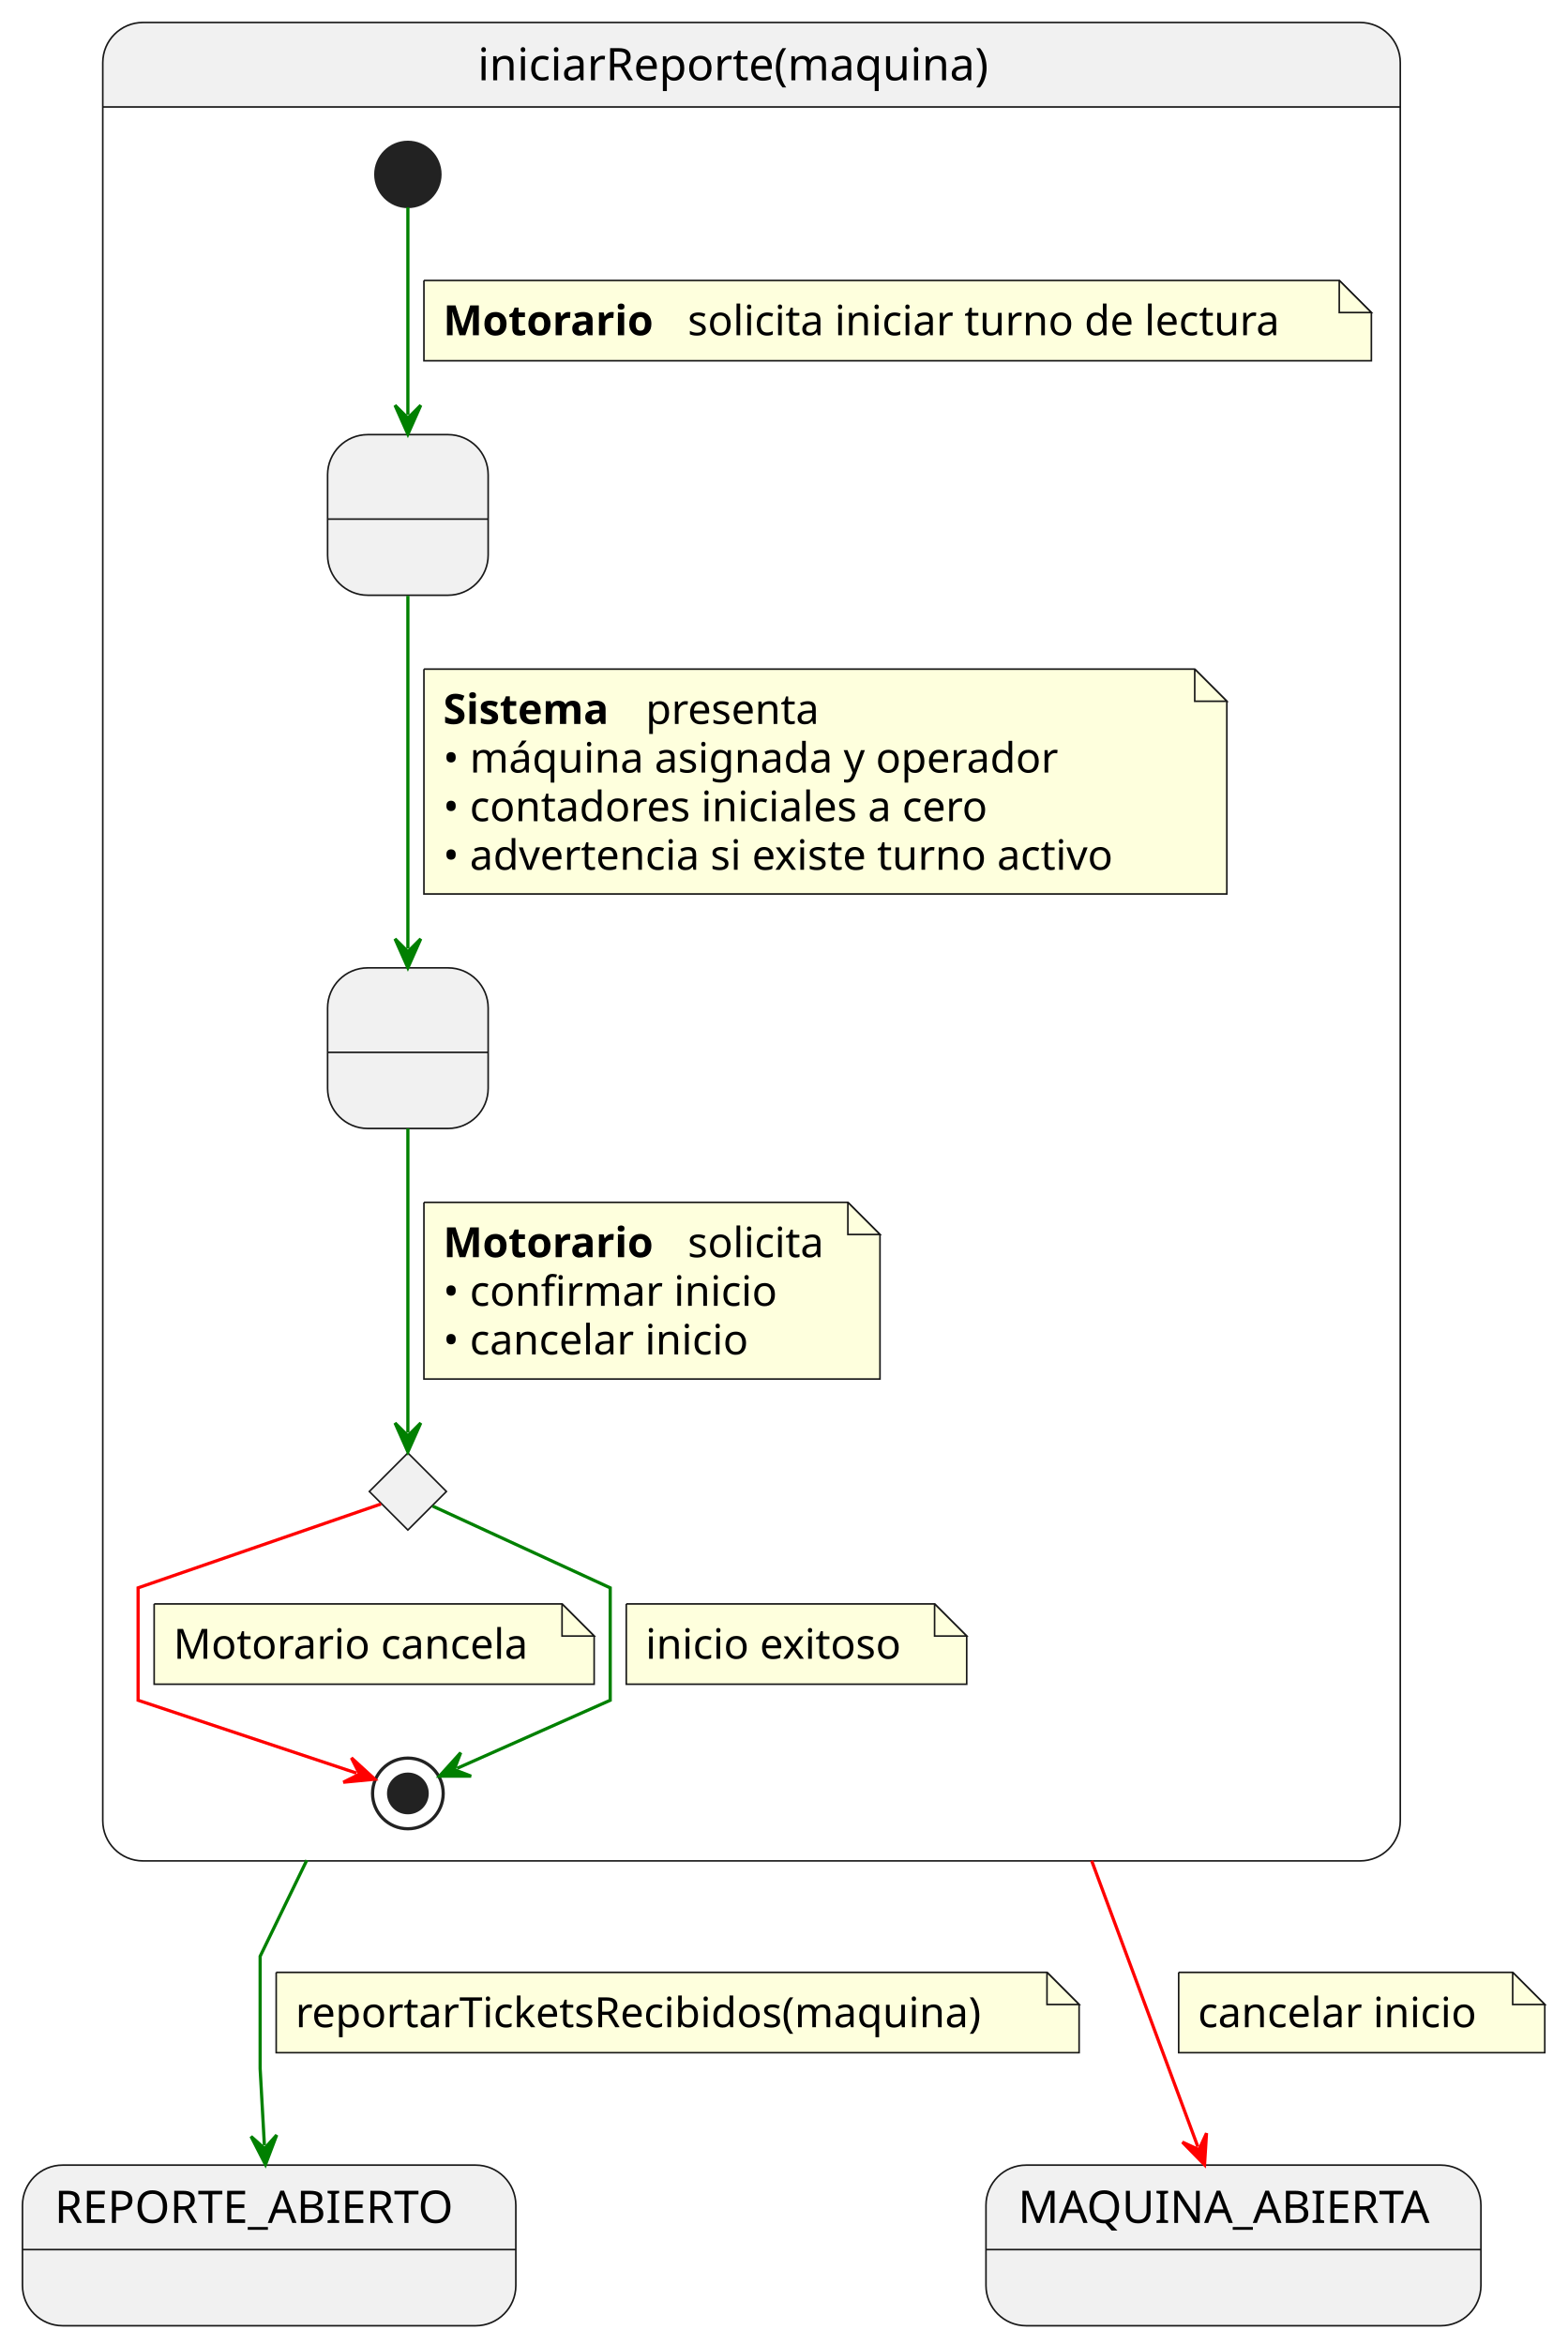
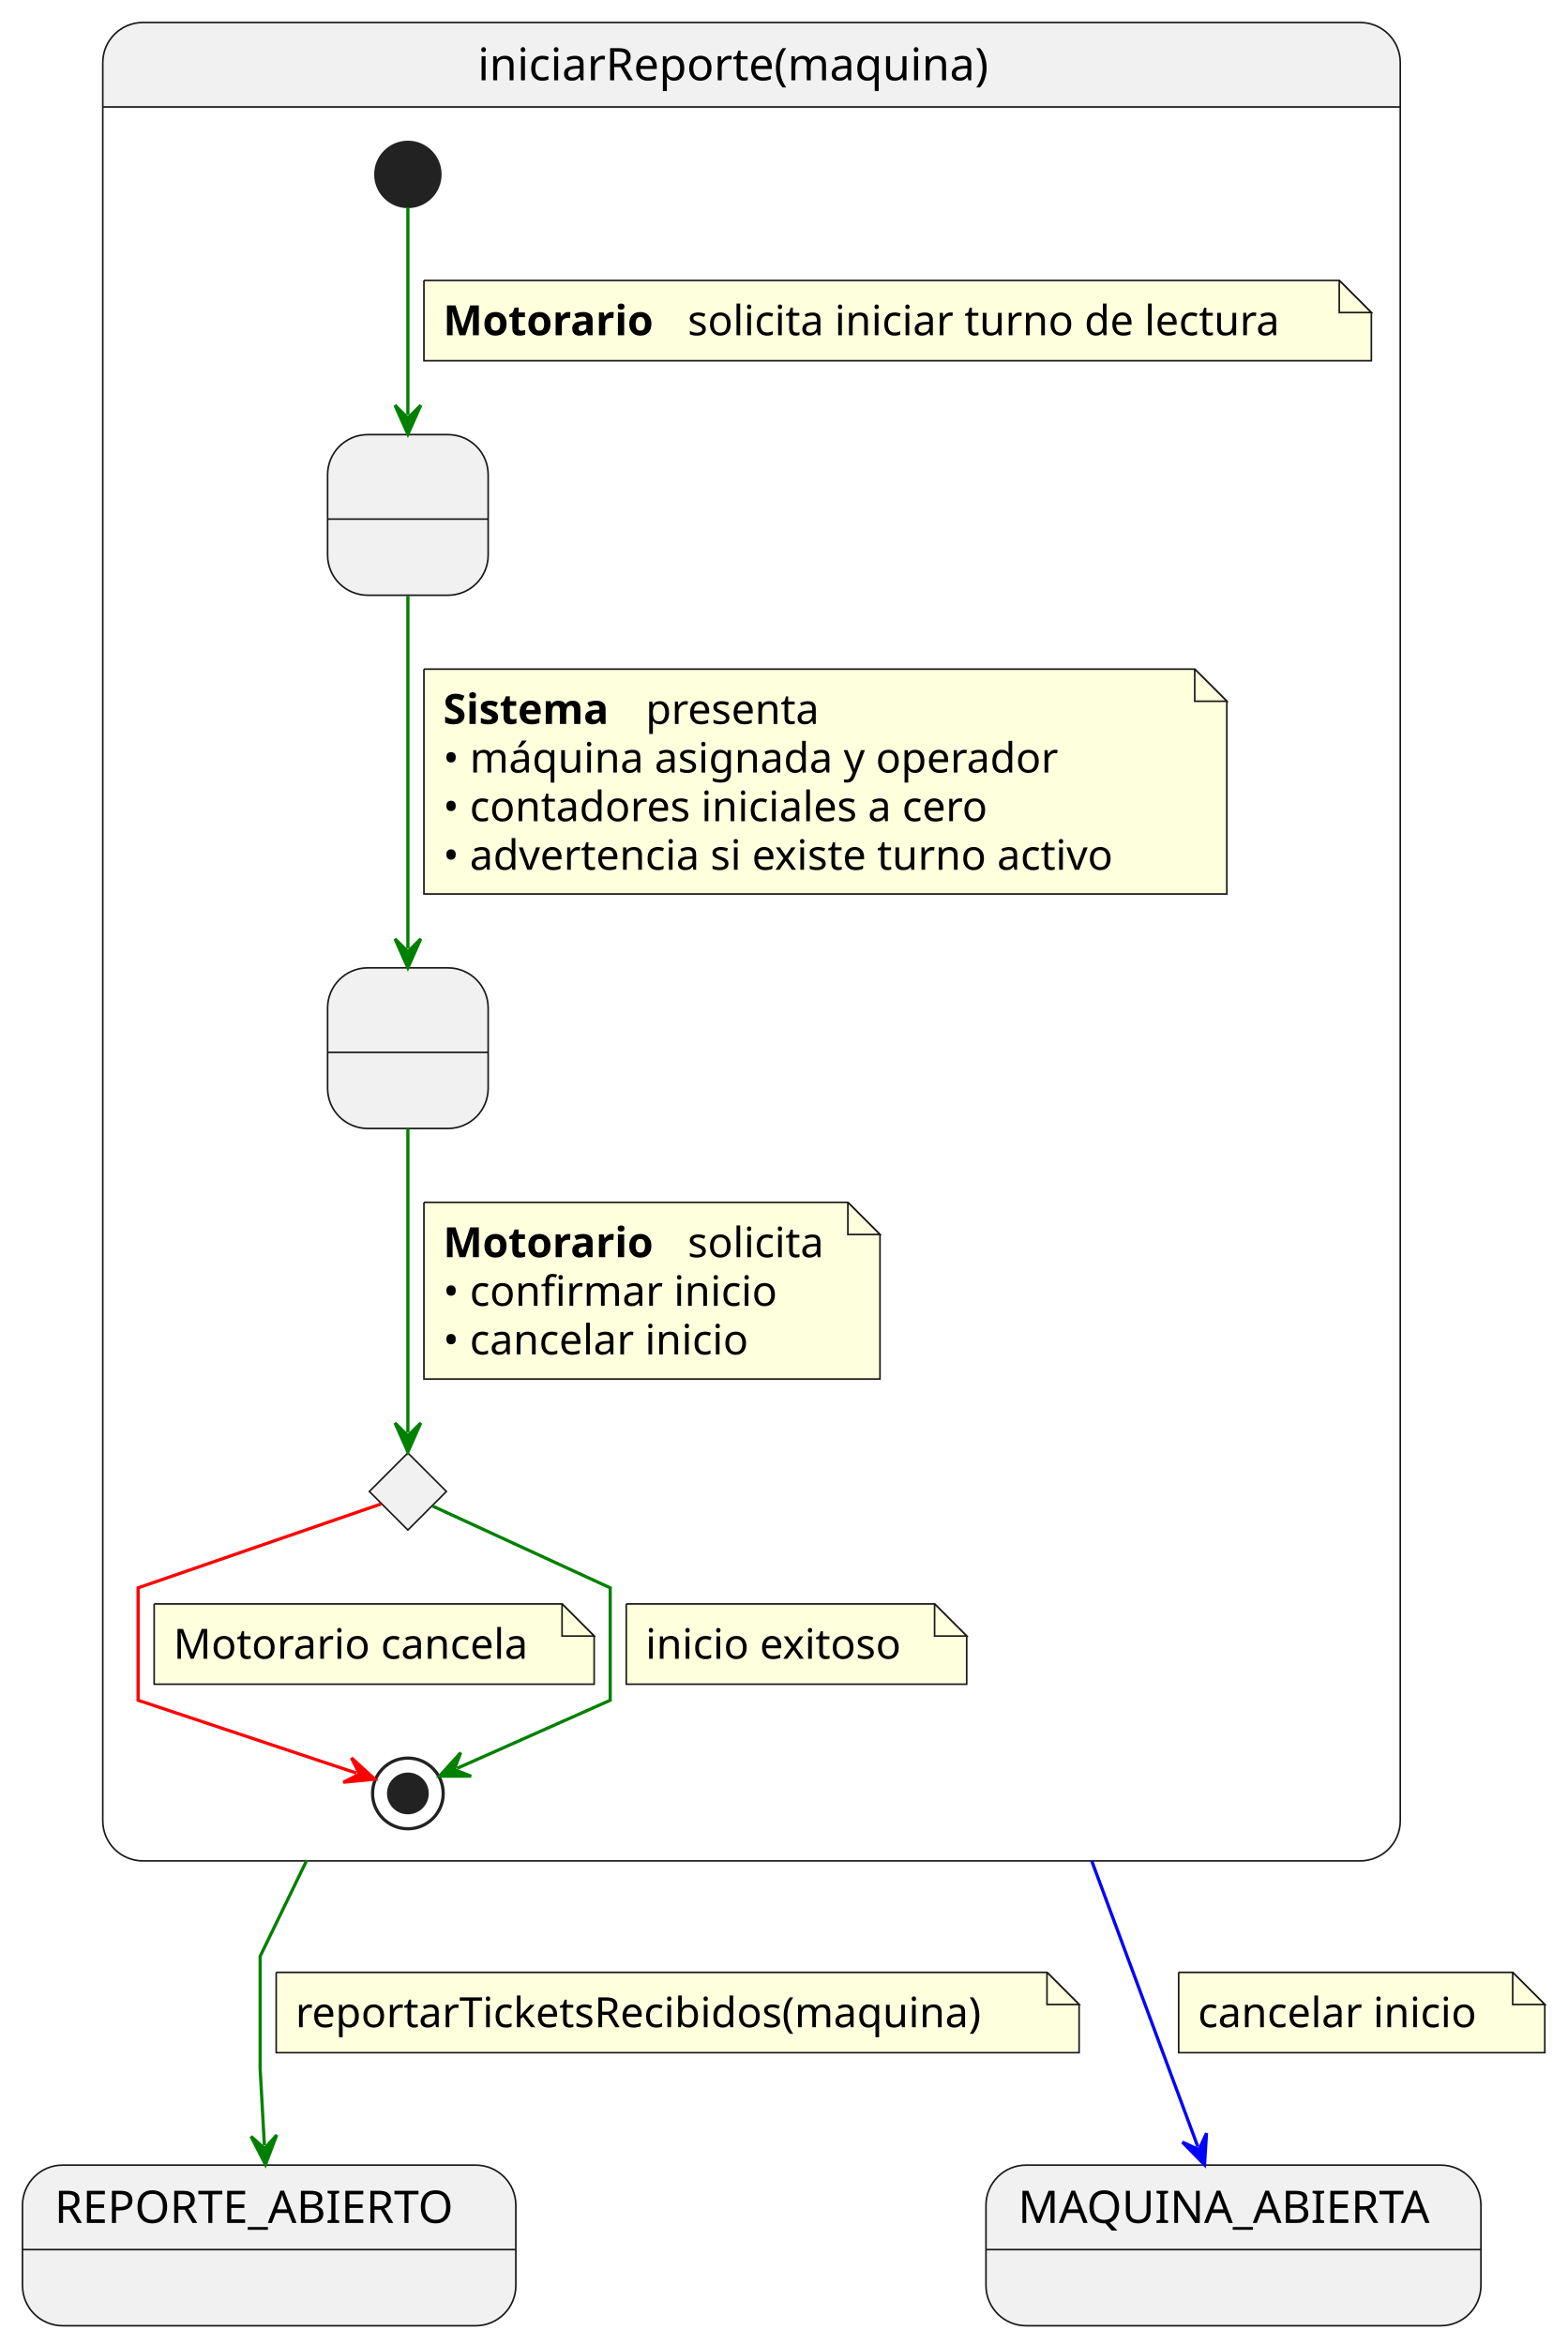
<svg xmlns="http://www.w3.org/2000/svg" contentStyleType="text/css" data-diagram-type="STATE" height="730px" preserveAspectRatio="none" style="width:488px;height:730px;background:#FFFFFF;" version="1.1" viewBox="0 0 488 730" width="488px" zoomAndPan="magnify">
  <defs />
  <g>
    <path d="M44.5,7 L423.5,7 A12.5,12.5 0 0 1 436,19.5 L436,33.297 L32,33.297 L32,19.5 A12.5,12.5 0 0 1 44.5,7" fill="#F1F1F1" />
    <rect fill="none" height="572.297" rx="12.5" ry="12.5" style="stroke:#181818;stroke-width:0.5;" width="404" x="32" y="7" />
    <line style="stroke:#181818;stroke-width:0.5;" x1="32" x2="436" y1="33.297" y2="33.297" />
    <text fill="#000000" font-family="sans-serif" font-size="14" lengthAdjust="spacing" textLength="170.468" x="148.766" y="24.995">iniciarReporte(maquina)</text>
    <g class="entity" data-qualified-name="iniciarReporte.RequiringInitiation" id="ent0003">
      <rect fill="#F1F1F1" height="50" rx="12.5" ry="12.5" style="stroke:#181818;stroke-width:0.5;" width="50" x="102" y="135.297" />
      <line style="stroke:#181818;stroke-width:0.5;" x1="102" x2="152" y1="161.594" y2="161.594" />
      <text fill="#000000" font-family="sans-serif" font-size="14" lengthAdjust="spacing" textLength="4.45" x="124.775" y="153.292"> </text>
    </g>
    <g class="entity" data-qualified-name="iniciarReporte.ProvidingConfirmation" id="ent0004">
      <rect fill="#F1F1F1" height="50" rx="12.5" ry="12.5" style="stroke:#181818;stroke-width:0.5;" width="50" x="102" y="301.297" />
      <line style="stroke:#181818;stroke-width:0.5;" x1="102" x2="152" y1="327.594" y2="327.594" />
      <text fill="#000000" font-family="sans-serif" font-size="14" lengthAdjust="spacing" textLength="4.45" x="124.775" y="319.292"> </text>
    </g>
    <g class="entity" data-qualified-name="iniciarReporte.c" id="ent0005">
      <polygon fill="#F1F1F1" points="127,452.297,139,464.297,127,476.297,115,464.297,127,452.297" style="stroke:#181818;stroke-width:0.5;" />
    </g>
    <g class="start_entity" data-qualified-name="iniciarReporte..start.iniciarReporte" data-source-line="9" id="ent0002">
      <ellipse cx="127" cy="54.297" fill="#222222" rx="10" ry="10" style="stroke:#222222;stroke-width:1;" />
    </g>
    <g class="end_entity" data-qualified-name="iniciarReporte..end.iniciarReporte" data-source-line="29" id="ent0006">
      <ellipse cx="127" cy="558.297" fill="none" rx="11" ry="11" style="stroke:#222222;stroke-width:1;" />
      <ellipse cx="127" cy="558.297" fill="#222222" rx="6" ry="6" style="stroke:#222222;stroke-width:1;" />
    </g>
    <g class="link" data-entity-1="ent0002" data-entity-2="ent0003" data-link-type="dependency" data-source-line="9" id="lnk3">
      <path d="M127,64.527 C127,80.237 127,106.657 127,129.167" fill="none" id="*start*iniciarReporte-to-RequiringInitiation" style="stroke:#008000;stroke-width:1;" />
      <polygon fill="#008000" points="127,135.167,131,126.167,127,130.167,123,126.167,127,135.167" style="stroke:#008000;stroke-width:1;" />
      <path d="M132,87.297 L132,112.297 L427,112.297 L427,97.297 L417,87.297 L132,87.297" fill="#FEFFDD" style="stroke:#181818;stroke-width:0.5;" />
      <path d="M417,87.297 L417,97.297 L427,97.297 L417,87.297" fill="#FEFFDD" style="stroke:#181818;stroke-width:0.5;" />
      <text fill="#000000" font-family="sans-serif" font-size="13" font-weight="bold" lengthAdjust="spacing" textLength="71.995" x="138" y="104.364">Motorario</text>
      <text fill="#000000" font-family="sans-serif" font-size="13" lengthAdjust="spacing" textLength="198.364" x="214.127" y="104.364">solicita iniciar turno de lectura</text>
    </g>
    <g class="link" data-entity-1="ent0003" data-entity-2="ent0004" data-link-type="dependency" data-source-line="14" id="lnk4">
      <path d="M127,185.497 C127,216.587 127,264.247 127,295.267" fill="none" id="RequiringInitiation-to-ProvidingConfirmation" style="stroke:#008000;stroke-width:1;" />
      <polygon fill="#008000" points="127,301.267,131,292.267,127,296.267,123,292.267,127,301.267" style="stroke:#008000;stroke-width:1;" />
      <path d="M132,208.297 L132,278.297 L382,278.297 L382,218.297 L372,208.297 L132,208.297" fill="#FEFFDD" style="stroke:#181818;stroke-width:0.5;" />
      <path d="M372,208.297 L372,218.297 L382,218.297 L372,208.297" fill="#FEFFDD" style="stroke:#181818;stroke-width:0.5;" />
      <text fill="#000000" font-family="sans-serif" font-size="13" font-weight="bold" lengthAdjust="spacing" textLength="58.906" x="138" y="225.364">Sistema</text>
      <text fill="#000000" font-family="sans-serif" font-size="13" lengthAdjust="spacing" textLength="57.669" x="201.039" y="225.364">presenta</text>
      <text fill="#000000" font-family="sans-serif" font-size="13" lengthAdjust="spacing" textLength="206.921" x="138" y="240.497">• máquina asignada y operador</text>
      <text fill="#000000" font-family="sans-serif" font-size="13" lengthAdjust="spacing" textLength="185.904" x="138" y="255.629">• contadores iniciales a cero</text>
      <text fill="#000000" font-family="sans-serif" font-size="13" lengthAdjust="spacing" textLength="229.544" x="138" y="270.762">• advertencia si existe turno activo</text>
    </g>
    <g class="link" data-entity-1="ent0004" data-entity-2="ent0005" data-link-type="dependency" data-source-line="22" id="lnk5">
      <path d="M127,351.297 C127,380.887 127,423.947 127,445.977" fill="none" id="ProvidingConfirmation-to-c" style="stroke:#008000;stroke-width:1;" />
      <polygon fill="#008000" points="127,451.977,131,442.977,127,446.977,123,442.977,127,451.977" style="stroke:#008000;stroke-width:1;" />
      <path d="M132,374.297 L132,429.297 L274,429.297 L274,384.297 L264,374.297 L132,374.297" fill="#FEFFDD" style="stroke:#181818;stroke-width:0.5;" />
      <path d="M264,374.297 L264,384.297 L274,384.297 L264,374.297" fill="#FEFFDD" style="stroke:#181818;stroke-width:0.5;" />
      <text fill="#000000" font-family="sans-serif" font-size="13" font-weight="bold" lengthAdjust="spacing" textLength="71.995" x="138" y="391.364">Motorario</text>
      <text fill="#000000" font-family="sans-serif" font-size="13" lengthAdjust="spacing" textLength="45.773" x="214.127" y="391.364">solicita</text>
      <text fill="#000000" font-family="sans-serif" font-size="13" lengthAdjust="spacing" textLength="112.957" x="138" y="406.497">• confirmar inicio</text>
      <text fill="#000000" font-family="sans-serif" font-size="13" lengthAdjust="spacing" textLength="105.53" x="138" y="421.629">• cancelar inicio</text>
    </g>
    <g class="link" data-entity-1="ent0005" data-entity-2="ent0006" data-link-type="dependency" data-source-line="29" id="lnk7">
      <path d="M118.64,468.187 C97.39,475.517 43,494.297 43,494.297 C43,494.297 43,529.297 43,529.297 C43,529.297 88.578,544.489 111.008,551.969" fill="none" id="c-to-*end*iniciarReporte" style="stroke:#FF0000;stroke-width:1;" />
      <polygon fill="#FF0000" points="116.7,553.867,109.428,547.225,111.957,552.285,106.897,554.814,116.7,553.867" style="stroke:#FF0000;stroke-width:1;" />
      <path d="M48,499.297 L48,524.297 L185,524.297 L185,509.297 L175,499.297 L48,499.297" fill="#FEFFDD" style="stroke:#181818;stroke-width:0.5;" />
      <path d="M175,499.297 L175,509.297 L185,509.297 L175,499.297" fill="#FEFFDD" style="stroke:#181818;stroke-width:0.5;" />
      <text fill="#000000" font-family="sans-serif" font-size="13" lengthAdjust="spacing" textLength="116.651" x="54" y="516.364">Motorario cancela</text>
    </g>
    <g class="link" data-entity-1="ent0005" data-entity-2="ent0006" data-link-type="dependency" data-source-line="34" id="lnk8">
      <path d="M134.73,468.857 C151.55,476.597 190,494.297 190,494.297 C190,494.297 190,529.297 190,529.297 C190,529.297 160.043,542.611 142.323,550.481" fill="none" id="c-to-*end*iniciarReporte-1" style="stroke:#008000;stroke-width:1;" />
      <polygon fill="#008000" points="136.84,552.917,146.689,552.919,141.41,550.887,143.442,545.608,136.84,552.917" style="stroke:#008000;stroke-width:1;" />
      <path d="M195,499.297 L195,524.297 L301,524.297 L301,509.297 L291,499.297 L195,499.297" fill="#FEFFDD" style="stroke:#181818;stroke-width:0.5;" />
      <path d="M291,499.297 L291,509.297 L301,509.297 L291,499.297" fill="#FEFFDD" style="stroke:#181818;stroke-width:0.5;" />
      <text fill="#000000" font-family="sans-serif" font-size="13" lengthAdjust="spacing" textLength="85.389" x="201" y="516.364">inicio exitoso</text>
    </g>
    <g class="entity" data-qualified-name="REPORTE_ABIERTO" id="ent0009">
      <rect fill="#F1F1F1" height="50" rx="12.5" ry="12.5" style="stroke:#181818;stroke-width:0.5;" width="153.615" x="7" y="674" />
      <line style="stroke:#181818;stroke-width:0.5;" x1="7" x2="160.615" y1="700.297" y2="700.297" />
      <text fill="#000000" font-family="sans-serif" font-size="14" lengthAdjust="spacing" textLength="133.615" x="17" y="691.995">REPORTE_ABIERTO</text>
    </g>
    <g class="entity" data-qualified-name="MAQUINA_ABIERTA" id="ent0011">
      <rect fill="#F1F1F1" height="50" rx="12.5" ry="12.5" style="stroke:#181818;stroke-width:0.5;" width="154.114" x="307" y="674" />
      <line style="stroke:#181818;stroke-width:0.5;" x1="307" x2="461.114" y1="700.297" y2="700.297" />
      <text fill="#000000" font-family="sans-serif" font-size="14" lengthAdjust="spacing" textLength="134.114" x="317" y="691.995">MAQUINA_ABIERTA</text>
    </g>
    <g class="link" data-entity-1="ent0002" data-entity-2="ent0009" data-link-type="dependency" data-source-line="40" id="lnk10">
      <path d="M95.53,579.08 C86.55,597.58 81,609 81,609 C81,609 81,644 81,644 C81,644 81.526,653.479 82.326,667.849" fill="none" id="iniciarReporte-to-REPORTE_ABIERTO" style="stroke:#008000;stroke-width:1;" />
      <polygon fill="#008000" points="82.66,673.84,86.153,664.632,82.382,668.848,78.166,665.076,82.66,673.84" style="stroke:#008000;stroke-width:1;" />
      <path d="M86,614 L86,639 L336,639 L336,624 L326,614 L86,614" fill="#FEFFDD" style="stroke:#181818;stroke-width:0.5;" />
      <path d="M326,614 L326,624 L336,624 L326,614" fill="#FEFFDD" style="stroke:#181818;stroke-width:0.5;" />
      <text fill="#000000" font-family="sans-serif" font-size="13" lengthAdjust="spacing" textLength="229.112" x="92" y="631.067">reportarTicketsRecibidos(maquina)</text>
    </g>
    <g class="link" data-entity-1="ent0002" data-entity-2="ent0011" data-link-type="dependency" data-source-line="45" id="lnk12">
-       <path d="M339.91,579.24 C354.42,618.34 364.982,646.765 372.962,668.265" fill="none" id="iniciarReporte-to-MAQUINA_ABIERTA" style="stroke:#FF0000;stroke-width:1;" />
-       <polygon fill="#FF0000" points="375.05,673.89,375.668,664.061,373.31,669.202,368.168,666.844,375.05,673.89" style="stroke:#FF0000;stroke-width:1;" />
+       <path d="M339.91,579.24 C354.42,618.34 364.982,646.765 372.962,668.265" fill="none" id="iniciarReporte-to-MAQUINA_ABIERTA" style="stroke:#0000FF;stroke-width:1;" />
+       <polygon fill="#0000FF" points="375.05,673.89,375.668,664.061,373.31,669.202,368.168,666.844,375.05,673.89" style="stroke:#0000FF;stroke-width:1;" />
      <path d="M367,614 L367,639 L481,639 L481,624 L471,614 L367,614" fill="#FEFFDD" style="stroke:#181818;stroke-width:0.5;" />
      <path d="M471,614 L471,624 L481,624 L471,614" fill="#FEFFDD" style="stroke:#181818;stroke-width:0.5;" />
      <text fill="#000000" font-family="sans-serif" font-size="13" lengthAdjust="spacing" textLength="93.73" x="373" y="631.067">cancelar inicio</text>
    </g>
  </g>
</svg>
